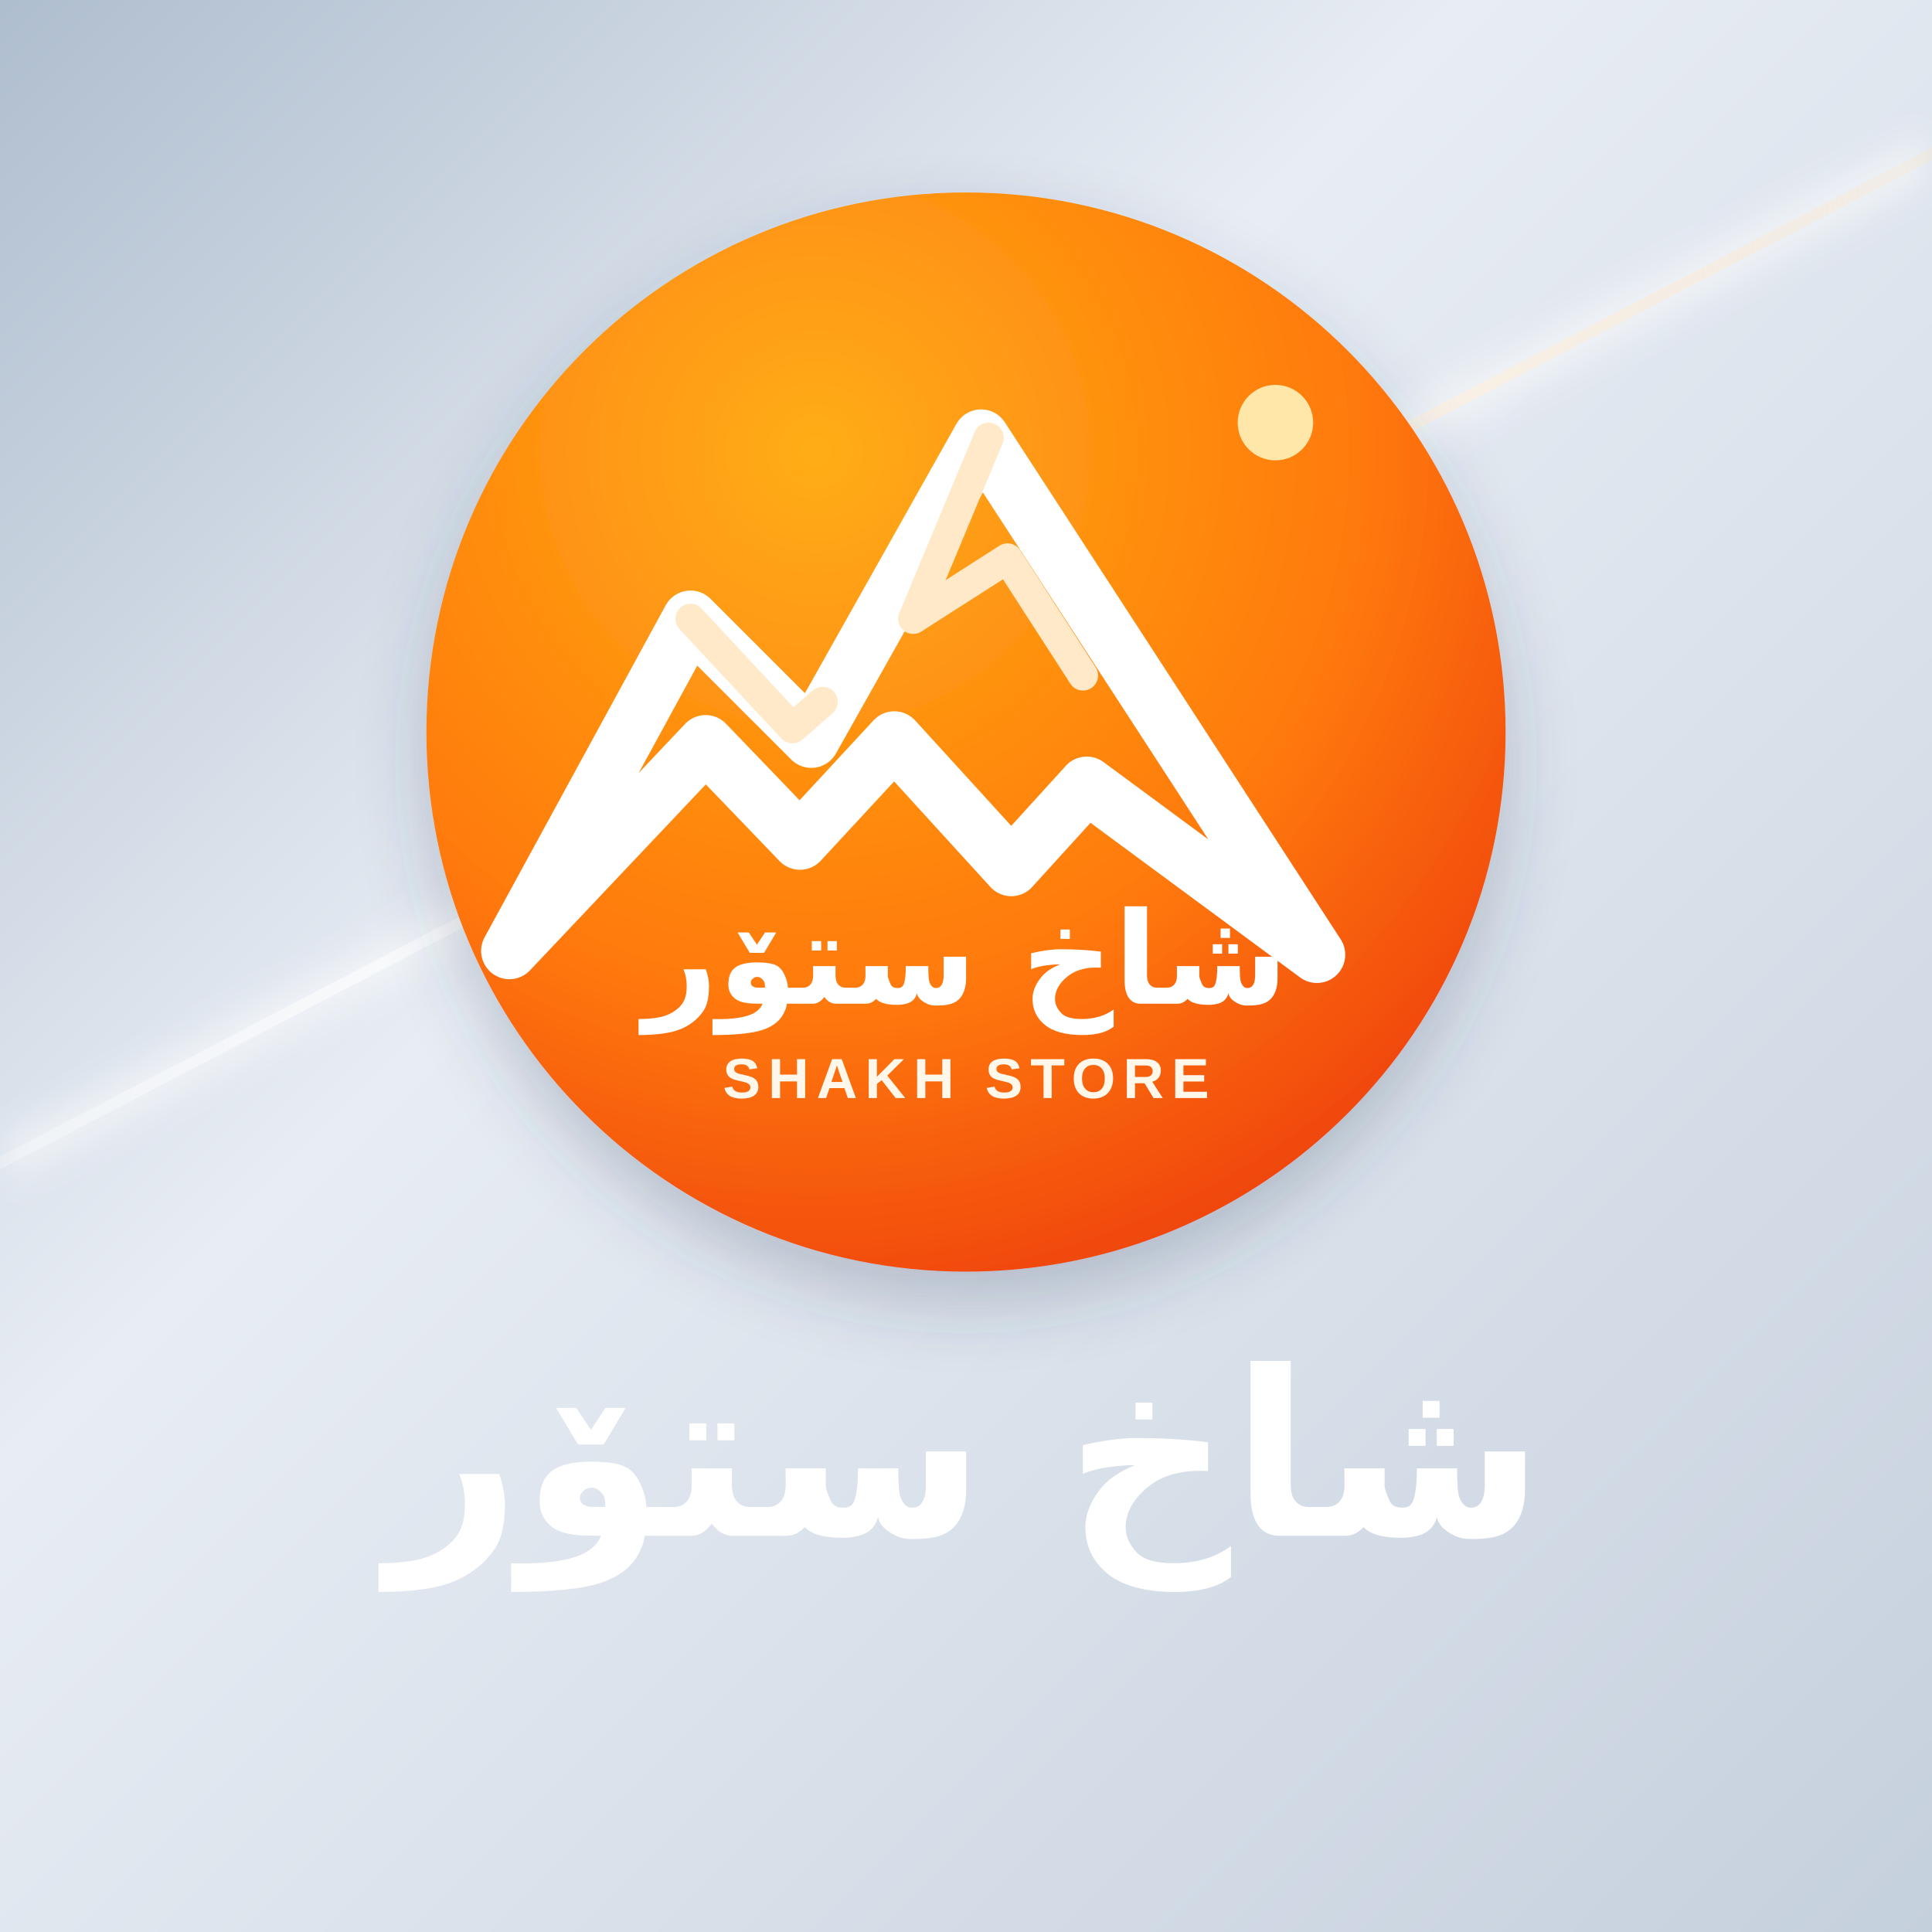
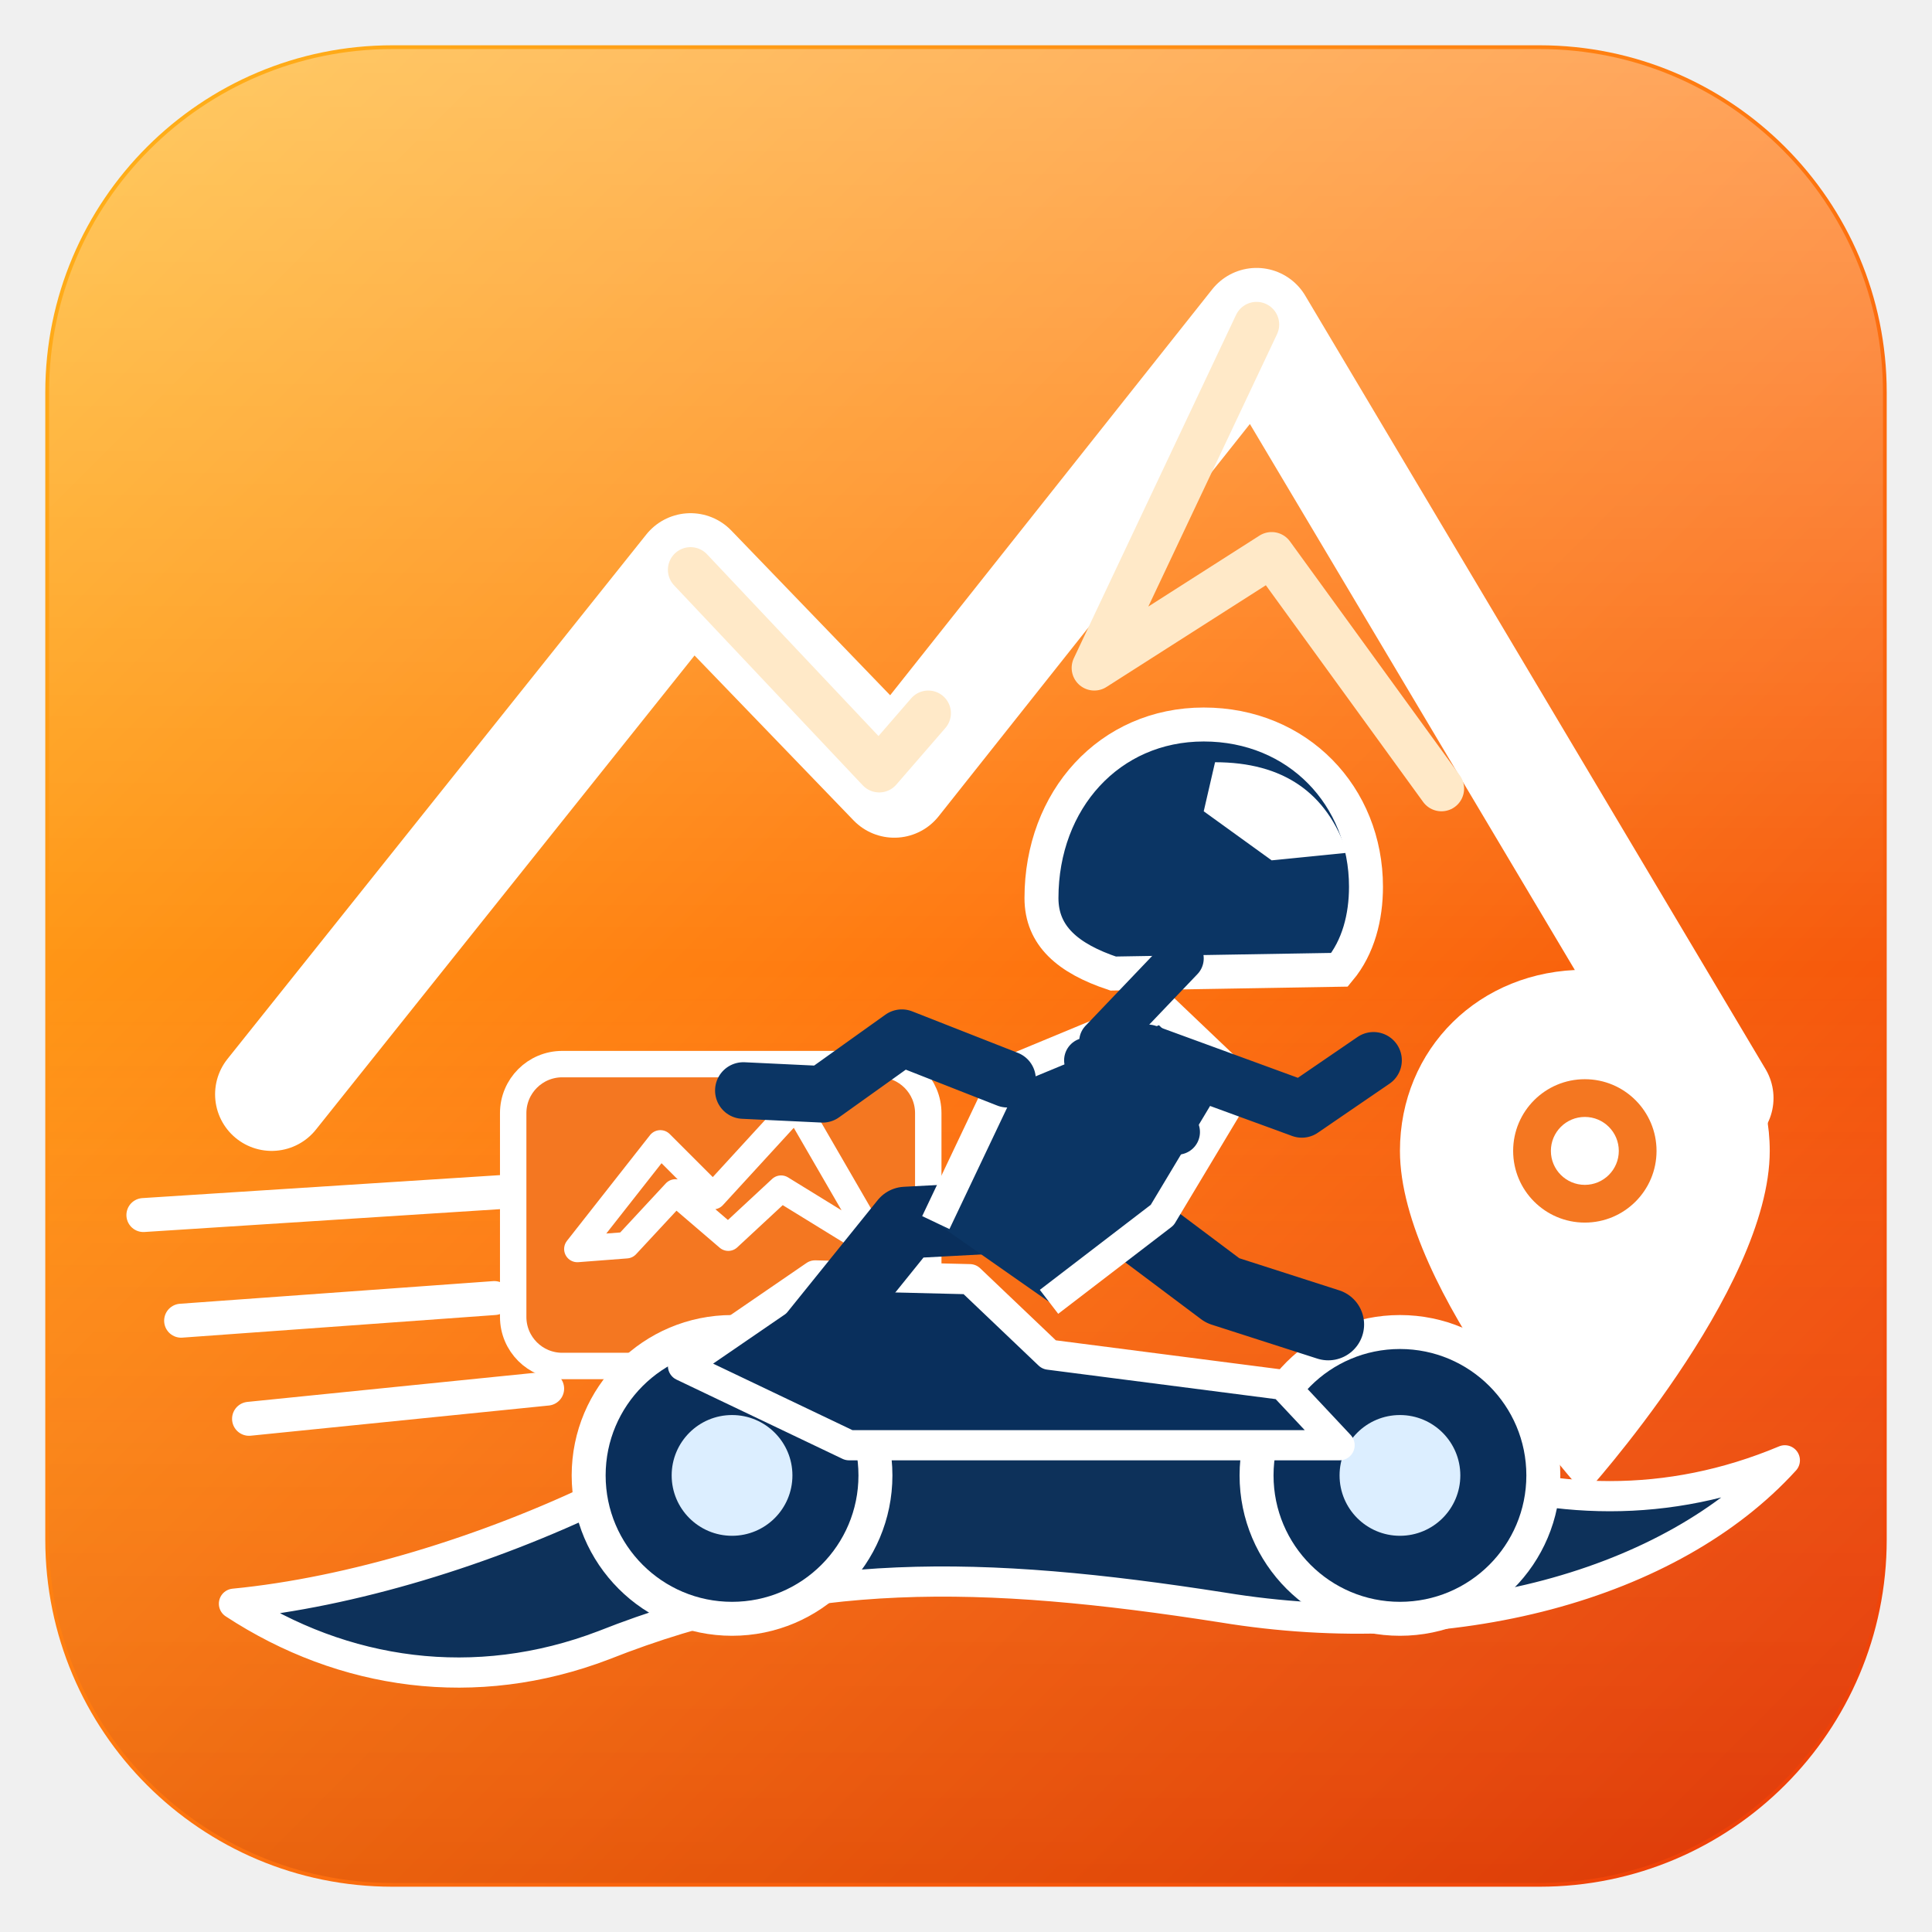
- <svg xmlns="http://www.w3.org/2000/svg" viewBox="0 0 512 512" role="img" aria-labelledby="title">
+ <svg xmlns="http://www.w3.org/2000/svg" viewBox="0 0 512 512">
  <defs>
-     <linearGradient id="sky" x1="0" y1="0" x2="1" y2="1">
-       <stop stop-color="#aebdce" />
-       <stop offset=".38" stop-color="#e8edf4" />
-       <stop offset="1" stop-color="#c5d0dd" />
+     <linearGradient id="b" x1="0" y1="0" x2="1" y2="1">
+       <stop stop-color="#ffb31a" />
+       <stop offset=".48" stop-color="#ff7910" />
+       <stop offset="1" stop-color="#ed3c08" />
    </linearGradient>
-     <radialGradient id="orange" cx=".36" cy=".24" r=".85">
-       <stop stop-color="#ffad18" />
-       <stop offset=".6" stop-color="#ff790b" />
-       <stop offset="1" stop-color="#ed3d08" />
-     </radialGradient>
-     <linearGradient id="shine" x1="0" y1="0" x2="1" y2="0">
-       <stop stop-color="#fff" stop-opacity="0" />
-       <stop offset=".5" stop-color="#fff" />
-       <stop offset="1" stop-color="#ffd7a4" stop-opacity="0" />
+     <linearGradient id="g" x1="0" y1="0" x2="0" y2="1">
+       <stop stop-color="#fff" stop-opacity=".32" />
+       <stop offset=".5" stop-color="#fff" stop-opacity="0" />
+       <stop offset="1" stop-color="#8b2009" stop-opacity=".16" />
    </linearGradient>
-     <filter id="glow">
-       <feGaussianBlur stdDeviation="5" />
-     </filter>
-     <filter id="shadow" x="-20%" y="-20%" width="140%" height="150%">
-       <feDropShadow dx="0" dy="8" stdDeviation="9" flood-color="#34445a" flood-opacity=".24" />
-     </filter>
  </defs>
-   <rect width="512" height="512" fill="url(#sky)" />
-   <path d="M-80 350 590 0" stroke="#fff" stroke-width="8" opacity=".7" filter="url(#glow)" />
-   <path d="M-80 350 590 0" stroke="url(#shine)" stroke-width="3" />
-   <circle cx="256" cy="194" r="143" fill="url(#orange)" filter="url(#shadow)" />
-   <path d="m135 252 48-88 32 32 45-80 89 137-61-45-20 22-31-34-25 27-25-26Z" fill="none" stroke="#fff" stroke-width="15" stroke-linecap="round" stroke-linejoin="round" />
-   <path d="m183 164 27 29 8-7m44-70-20 48 25-16 20 31" fill="none" stroke="#ffe9c8" stroke-width="8" stroke-linecap="round" stroke-linejoin="round" />
-   <circle cx="338" cy="112" r="10" fill="#ffe6a9" />
-   <g text-anchor="middle" font-family="Arial,Tahoma,sans-serif">
-     <text x="256" y="266" fill="#fff" font-size="34" font-weight="900" direction="rtl" unicode-bidi="embed" lang="ckb-IQ">شاخ ستۆر</text>
-     <text x="256" y="291" fill="#fff7ea" font-size="15" font-weight="800" letter-spacing="2">SHAKH STORE</text>
-     <text x="256" y="407" fill="#fff" font-size="61" font-weight="900" direction="rtl" unicode-bidi="embed" lang="ckb-IQ">شاخ ستۆر</text>
-   </g>
+   <rect x="12" y="12" width="488" height="488" rx="92" fill="url(#b)" />
+   <rect x="13" y="13" width="486" height="486" rx="91" fill="url(#g)" />
+   <path d="M72 290 183 151 237 207 333 86 455 291" fill="none" stroke="#fff" stroke-width="30" stroke-linejoin="round" stroke-linecap="round" />
+   <path d="m183 151 50 53 13-15m87-103-43 91 47-30 45 62" fill="none" stroke="#ffe9c8" stroke-width="12" stroke-linejoin="round" stroke-linecap="round" />
+   <path d="M38 322 147 315M48 350 131 344M66 376 145 368" fill="none" stroke="#fff" stroke-width="9" stroke-linecap="round" />
+   <path d="M420 257c-28 0-49 21-49 48 0 37 49 91 49 91s49-54 49-91c0-27-21-48-49-48Z" fill="#fff" />
+   <circle cx="420" cy="305" r="19" fill="#f47721" />
+   <circle cx="420" cy="305" r="9" fill="#fff" />
+   <rect x="136" y="282" width="110" height="80" rx="13" fill="#f47721" stroke="#fff" stroke-width="7" />
+   <path d="m153 331 22-28 14 14 22-24 22 38-26-16-14 13-14-12-13 14Z" fill="none" stroke="#fff" stroke-width="7" stroke-linejoin="round" stroke-linecap="round" />
+   <path d="M160 396c67-32 141-37 221-8 30 11 61 12 92-1-30 33-88 49-149 39-64-10-111-11-164 10-34 13-69 8-98-11 31-3 67-14 98-29Z" fill="#0d315a" stroke="#fff" stroke-width="8" stroke-linejoin="round" />
+   <circle cx="194" cy="391" r="38" fill="#0a2f5b" stroke="#fff" stroke-width="9" />
+   <circle cx="194" cy="391" r="16" fill="#dceeff" />
+   <circle cx="371" cy="391" r="38" fill="#0a2f5b" stroke="#fff" stroke-width="9" />
+   <circle cx="371" cy="391" r="16" fill="#dceeff" />
+   <path d="M181 362 216 338 257 339 278 359 340 367 355 383H225Z" fill="#092f5c" stroke="#fff" stroke-width="8" stroke-linejoin="round" />
+   <path d="M215 355 240 324 296 321 324 342 352 351" fill="none" stroke="#092f5c" stroke-width="19" stroke-linecap="round" stroke-linejoin="round" />
+   <path d="M248 324 267 284 308 267 329 287 308 322 278 345" fill="#0b3564" stroke="#fff" stroke-width="8" stroke-linejoin="round" />
+   <path d="M267 286 239 275 218 290 197 289M304 279 345 294 364 281" fill="none" stroke="#0b3564" stroke-width="15" stroke-linecap="round" stroke-linejoin="round" />
+   <path d="M276 238c0-26 18-46 43-46 25 0 43 19 43 43 0 8-2 16-7 22l-60 1c-12-4-19-10-19-20Z" fill="#0b3564" stroke="#fff" stroke-width="9" />
+   <path d="M322 202q27 0 35 24l-20 2-18-13Z" fill="#fff" />
+   <path d="M313 254 292 276M288 281 312 300" fill="none" stroke="#0b3564" stroke-width="12" stroke-linecap="round" />
</svg>
